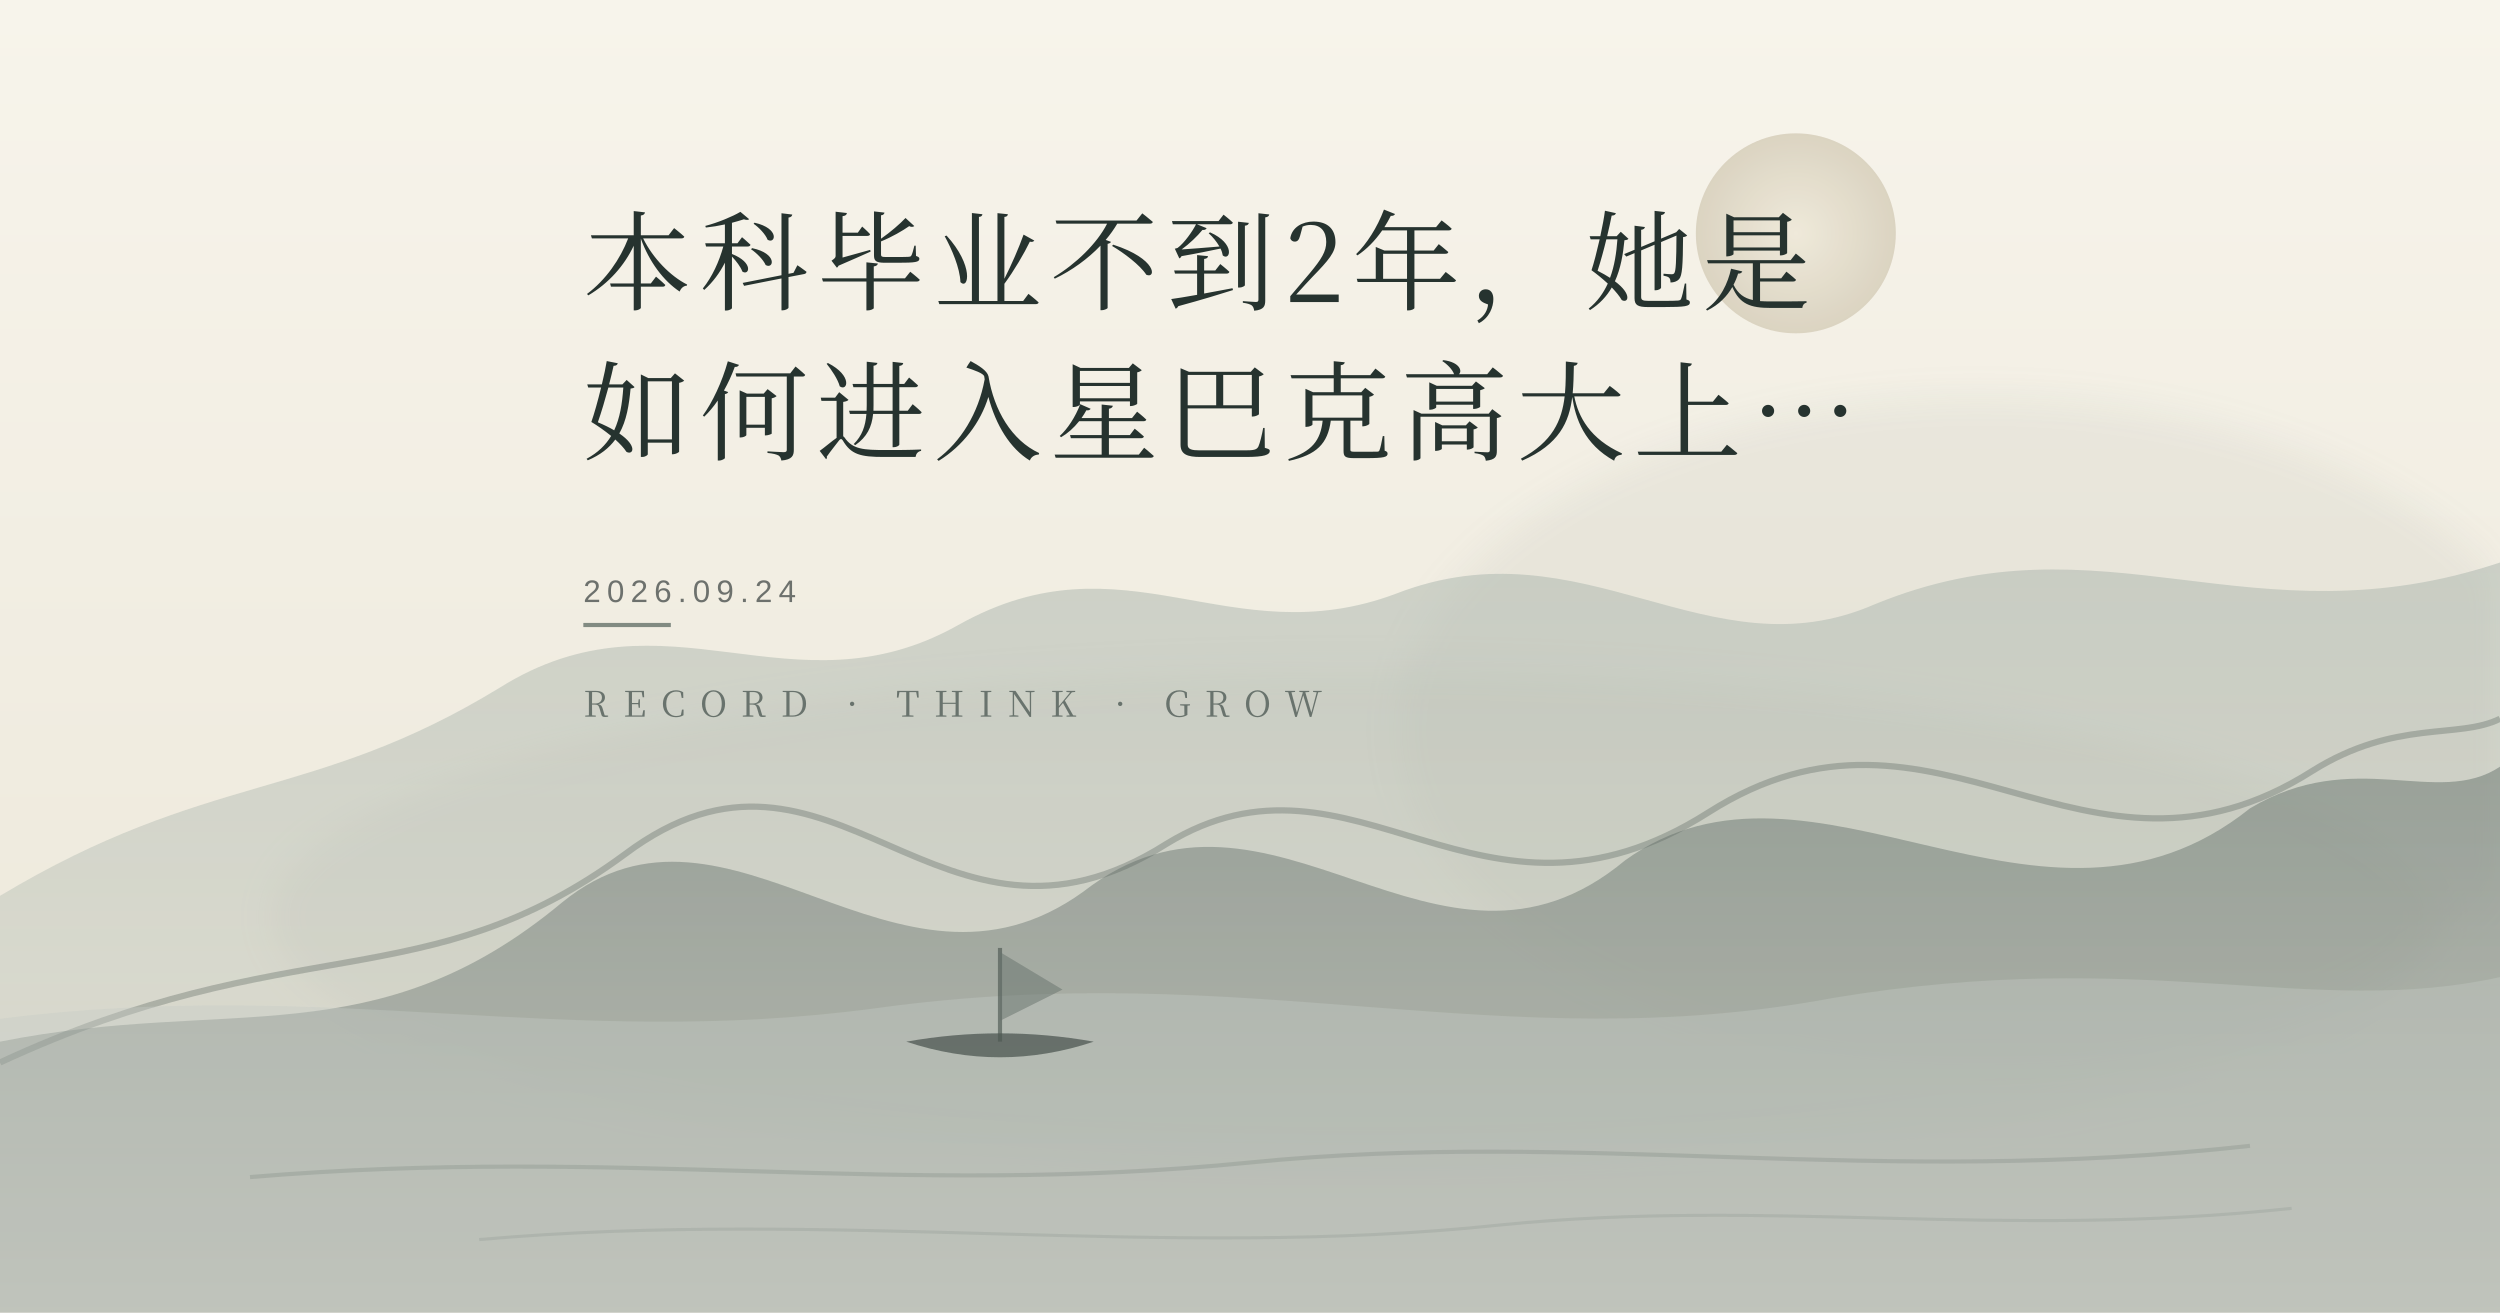
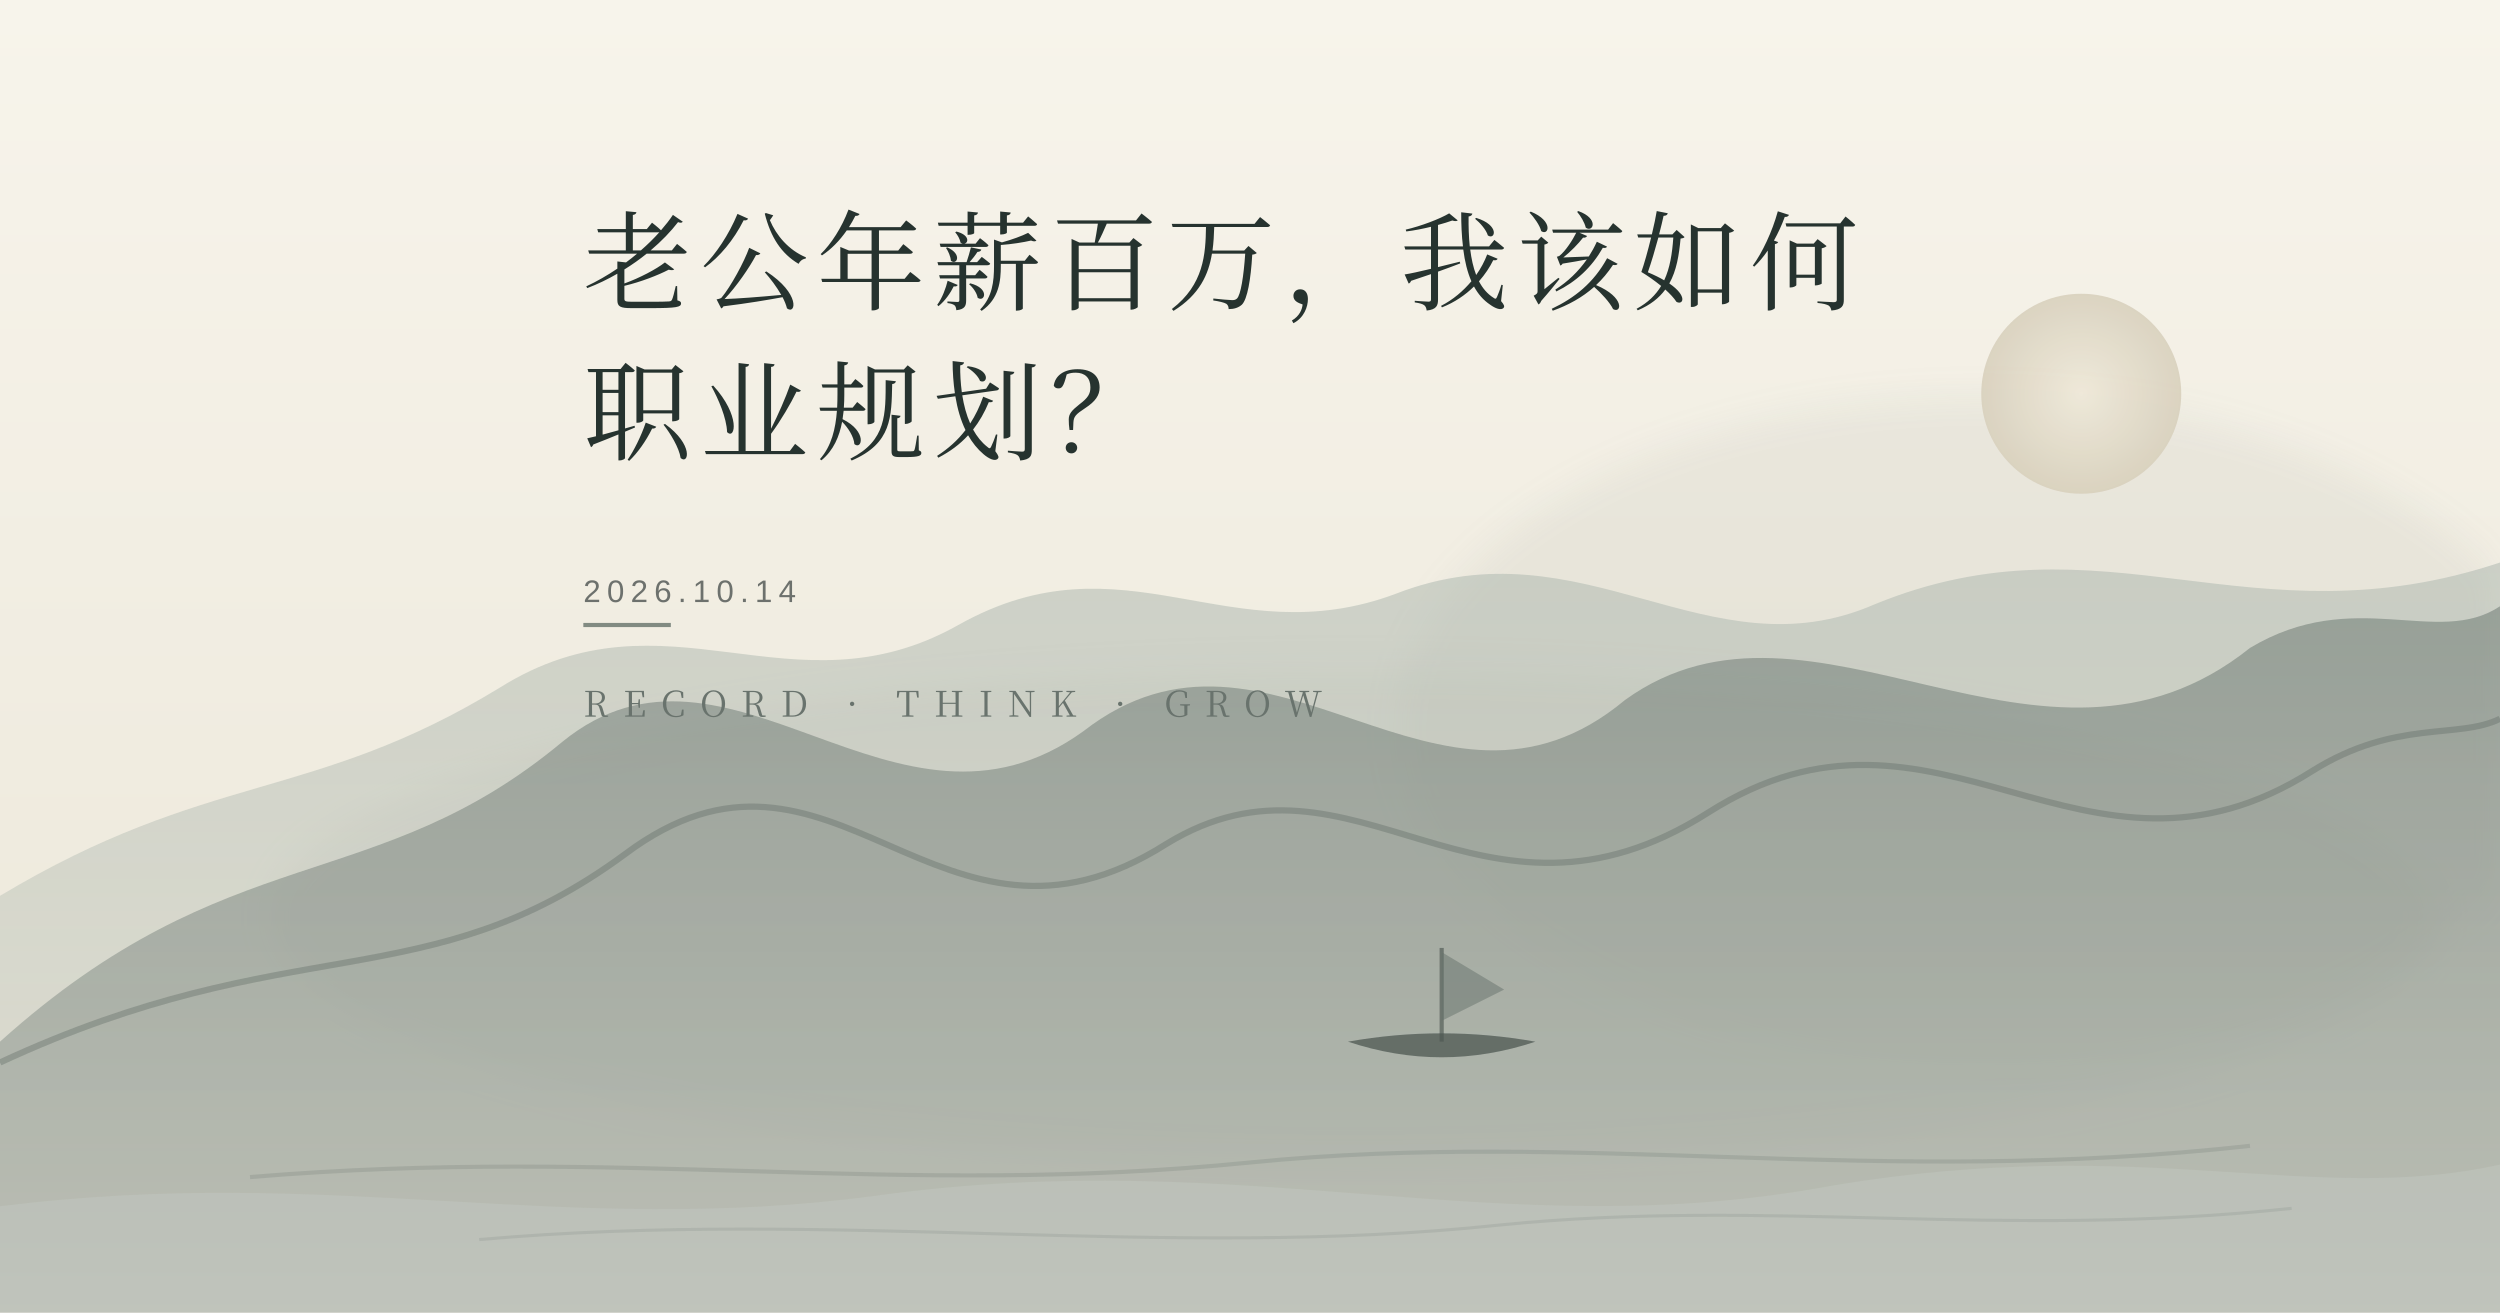
<svg xmlns="http://www.w3.org/2000/svg" width="1200" height="630" viewBox="0 0 1200 630">
  <defs>
    <linearGradient id="paper" x1="0" y1="0" x2="0" y2="1">
      <stop offset="0%" stop-color="#f7f4eb" />
      <stop offset="100%" stop-color="#ebe6d8" />
    </linearGradient>
    <linearGradient id="farMountain" x1="0" y1="0" x2="0" y2="1">
      <stop offset="0%" stop-color="#aeb8b0" />
      <stop offset="100%" stop-color="#d8d8cc" />
    </linearGradient>
    <linearGradient id="nearMountain" x1="0" y1="0" x2="0" y2="1">
      <stop offset="0%" stop-color="#69756f" />
      <stop offset="100%" stop-color="#9ba39b" />
    </linearGradient>
    <filter id="inkBlur">
      <feGaussianBlur stdDeviation="8" />
    </filter>
    <radialGradient id="moon">
      <stop offset="0%" stop-color="#eee8d8" />
      <stop offset="100%" stop-color="#d8d0bd" />
    </radialGradient>
    <style>

      .title {

        font-family:
          "Noto Serif CJK SC",
          "Source Han Serif SC",
          "Songti SC",
          "STSong",
          serif;

        font-size:
          52px;

        font-weight:
          500;

        letter-spacing:
          4px;

        fill:
          #26332f;
      }


      .subtitle {

        font-family:
          "Noto Serif CJK SC",
          "Source Han Serif SC",
          "Songti SC",
          "STSong",
          serif;

        font-size:
          17px;

        letter-spacing:
          7px;

        fill:
          #69736d;
      }


      .date {

        font-family:
          "Helvetica Neue",
          Arial,
          sans-serif;

        font-size:
          15px;

        letter-spacing:
          3px;

        fill:
          #6d716d;
      }

    </style>
  </defs>
  <rect x="0" y="0" width="1200" height="630" fill="url(#paper)" />
  <ellipse cx="650" cy="440" rx="520" ry="120" fill="#89958c" opacity="0.12" filter="url(#inkBlur)" />
  <ellipse cx="950" cy="350" rx="280" ry="160" fill="#738078" opacity="0.08" filter="url(#inkBlur)" />
-   <circle cx="862" cy="112" r="48" fill="url(#moon)" opacity="0.9" />
+   <circle cx="999" cy="189" r="48" fill="url(#moon)" opacity="0.9" />
  <path d="       M0 430        C100 370         150 385         240 330        C320 280         380 345         460 300        C540 255         590 315         670 285        C760 250         820 325         900 290        C1010 245         1080 310         1200 270        L1200 630       L0 630       Z     " fill="url(#farMountain)" opacity="0.55" />
-   <path d="       M0 500        C110 478         180 508         270 433        C350 368         430 493         520 428        C610 358         690 488         780 413        C870 348         980 468         1080 388        C1130 358         1170 388         1200 368        L1200 630       L0 630       Z     " fill="url(#nearMountain)" opacity="0.52" />
+   <path d="       M0 500        C110 401         180 431         270 356        C350 291         430 416         520 351        C610 281         690 411         780 336        C870 271         980 391         1080 311        C1130 281         1170 311         1200 291        L1200 630       L0 630       Z     " fill="url(#nearMountain)" opacity="0.52" />
  <path d="       M0 510        C140 445         205 480         300 410        C400 335         450 475         560 405        C650 350         710 460         820 390        C930 320         1000 440         1110 370        C1150 345         1180 355         1200 345     " fill="none" stroke="#59645e" stroke-width="3" opacity="0.35" />
-   <path d="       M0 489        C160 469         270 504         420 484        C600 459         720 509         880 479        C1030 454         1110 489         1200 469        L1200 630       L0 630       Z     " fill="#c4cbc4" opacity="0.38" />
+   <path d="       M0 579        C160 559         270 594         420 574        C600 549         720 599         880 569        C1030 544         1110 579         1200 559        L1200 630       L0 630       Z     " fill="#c4cbc4" opacity="0.38" />
  <path d="       M120 565        C300 550         430 575         600 558        C760 542         900 570         1080 550     " fill="none" stroke="#77827b" stroke-width="2" opacity="0.28" />
  <path d="       M230 595        C400 580         560 605         720 588        C850 575         960 595         1100 580     " fill="none" stroke="#77827b" stroke-width="1.5" opacity="0.20" />
-   <text x="280" y="145" class="title">本科毕业不到2年，她是</text>
-   <text x="280" y="217" class="title">如何进入星巴克高大上…</text>
+   <text x="280" y="145" class="title">老公年薪百万，我该如何</text>
+   <text x="280" y="217" class="title">职业规划？</text>
  <rect x="280" y="299" width="42" height="2" fill="#52615a" opacity="0.7" />
  <text x="280" y="344" class="subtitle">RECORD · THINK · GROW</text>
-   <text x="280" y="289" class="date">2026.09.24</text>
-   <path d="       M435 500        Q480 492         525 500        Q480 515         435 500        Z     " fill="#4d5752" opacity="0.75" />
-   <line x1="480" y1="500" x2="480" y2="455" stroke="#4d5752" stroke-width="2" opacity="0.65" />
-   <path d="       M480 457       L480 490       L510 475       Z     " fill="#66716b" opacity="0.5" />
+   <text x="280" y="289" class="date">2026.10.14</text>
+   <path d="       M647 500        Q692 492         737 500        Q692 515         647 500        Z     " fill="#4d5752" opacity="0.75" />
+   <line x1="692" y1="500" x2="692" y2="455" stroke="#4d5752" stroke-width="2" opacity="0.65" />
+   <path d="       M692 457       L692 490       L722 475       Z     " fill="#66716b" opacity="0.5" />
</svg>
